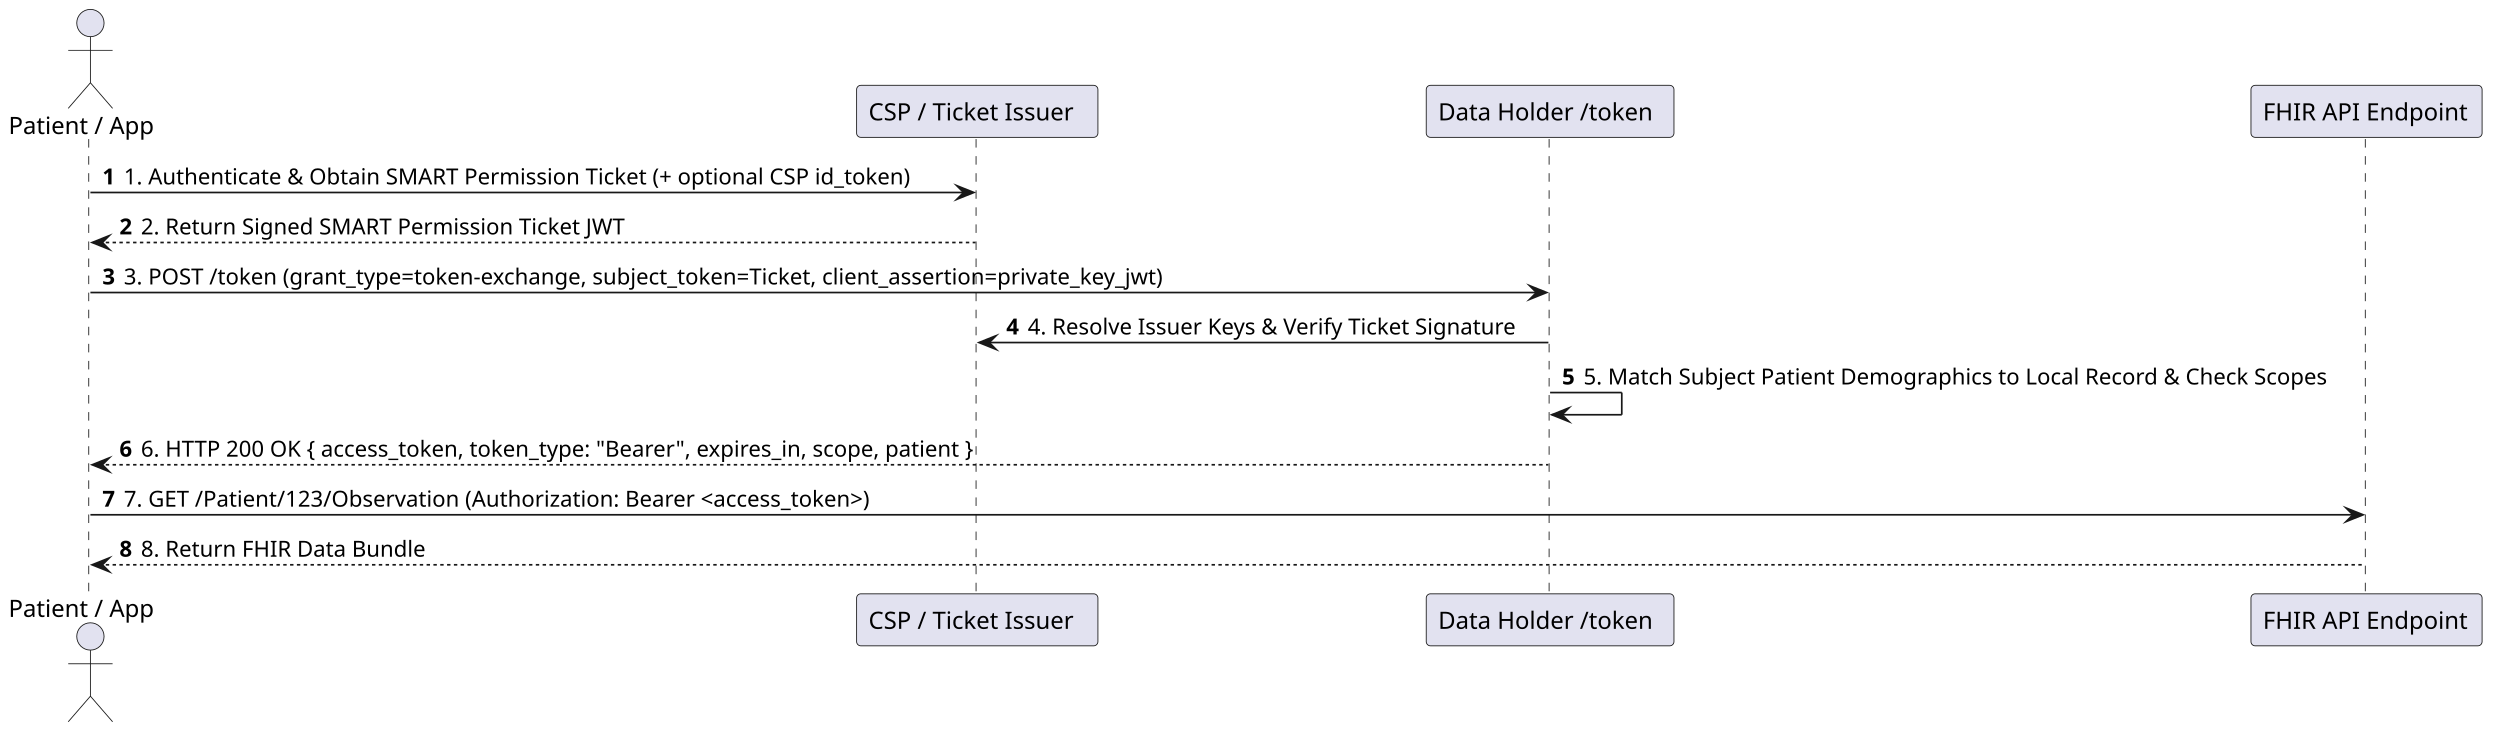
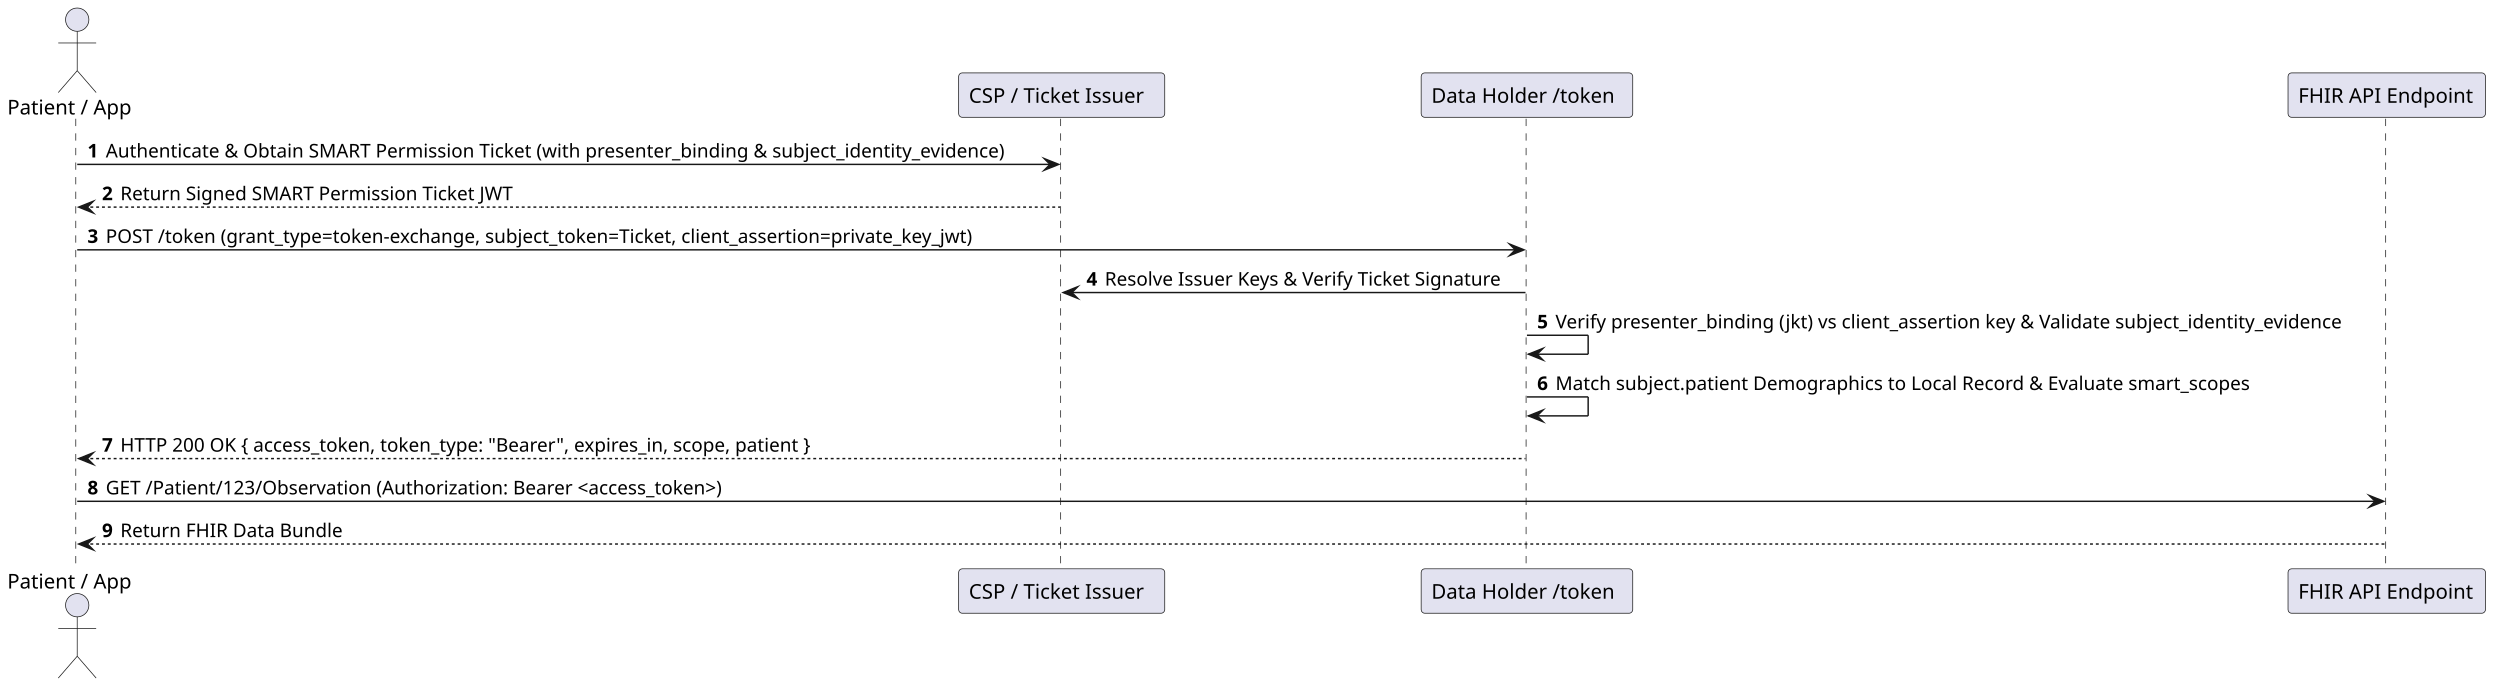
- <svg xmlns="http://www.w3.org/2000/svg" contentStyleType="text/css" data-diagram-type="SEQUENCE" height="431px" preserveAspectRatio="none" style="width:1465px;height:431px;background:#FFFFFF;" version="1.1" viewBox="0 0 1465 431" width="1465px" zoomAndPan="magnify">
+ <svg xmlns="http://www.w3.org/2000/svg" contentStyleType="text/css" data-diagram-type="SEQUENCE" height="275.741px" preserveAspectRatio="none" style="width:1000px;height:275px;background:#FFFFFF;" version="1.1" viewBox="0 0 1000 275" width="1000.362px" zoomAndPan="magnify">
  <defs />
  <g>
-     <g class="participant-lifeline" data-entity-uid="part1" data-qualified-name="Client" data-source-line="47" id="part1-lifeline">
+     <g class="participant-lifeline" data-entity-uid="part1" data-qualified-name="Client" data-source-line="3" id="part1-lifeline">
      <g>
-         <rect fill="#000000" fill-opacity="0" height="267.484" width="8" x="48.98" y="81.488" />
-         <line style="stroke:#181818;stroke-width:0.5;stroke-dasharray:5,5;" x1="52" x2="52" y1="81.488" y2="348.973" />
+         <rect fill="#000000" fill-opacity="0" height="180.599" width="4.664" x="28.554" y="47.505" />
+         <line style="stroke:#181818;stroke-width:0.291;stroke-dasharray:2.915,2.915;" x1="30.314" x2="30.314" y1="47.505" y2="228.103" />
      </g>
    </g>
-     <g class="participant-lifeline" data-entity-uid="part2" data-qualified-name="Issuer" data-source-line="48" id="part2-lifeline">
+     <g class="participant-lifeline" data-entity-uid="part2" data-qualified-name="Issuer" data-source-line="4" id="part2-lifeline">
      <g>
-         <rect fill="#000000" fill-opacity="0" height="267.484" width="8" x="568.676" y="81.488" />
-         <line style="stroke:#181818;stroke-width:0.5;stroke-dasharray:5,5;" x1="571.972" x2="571.972" y1="81.488" y2="348.973" />
+         <rect fill="#000000" fill-opacity="0" height="180.599" width="4.664" x="422.344" y="47.505" />
+         <line style="stroke:#181818;stroke-width:0.291;stroke-dasharray:2.915,2.915;" x1="424.265" x2="424.265" y1="47.505" y2="228.103" />
      </g>
    </g>
-     <g class="participant-lifeline" data-entity-uid="part3" data-qualified-name="DH" data-source-line="49" id="part3-lifeline">
+     <g class="participant-lifeline" data-entity-uid="part3" data-qualified-name="DH" data-source-line="5" id="part3-lifeline">
      <g>
-         <rect fill="#000000" fill-opacity="0" height="267.484" width="8" x="904.36" y="81.488" />
-         <line style="stroke:#181818;stroke-width:0.5;stroke-dasharray:5,5;" x1="907.776" x2="907.776" y1="81.488" y2="348.973" />
+         <rect fill="#000000" fill-opacity="0" height="180.599" width="4.664" x="608.446" y="47.505" />
+         <line style="stroke:#181818;stroke-width:0.291;stroke-dasharray:2.915,2.915;" x1="610.438" x2="610.438" y1="47.505" y2="228.103" />
      </g>
    </g>
-     <g class="participant-lifeline" data-entity-uid="part4" data-qualified-name="FHIR" data-source-line="50" id="part4-lifeline">
+     <g class="participant-lifeline" data-entity-uid="part4" data-qualified-name="FHIR" data-source-line="6" id="part4-lifeline">
      <g>
-         <rect fill="#000000" fill-opacity="0" height="267.484" width="8" x="1382.787" y="81.488" />
-         <line style="stroke:#181818;stroke-width:0.5;stroke-dasharray:5,5;" x1="1386.067" x2="1386.067" y1="81.488" y2="348.973" />
+         <rect fill="#000000" fill-opacity="0" height="180.599" width="4.664" x="952.36" y="47.505" />
+         <line style="stroke:#181818;stroke-width:0.291;stroke-dasharray:2.915,2.915;" x1="954.272" x2="954.272" y1="47.505" y2="228.103" />
      </g>
    </g>
-     <g class="participant participant-head" data-entity-uid="part1" data-qualified-name="Client" data-source-line="47" id="part1-head">
-       <text fill="#000000" font-family="sans-serif" font-size="14" lengthAdjust="spacing" textLength="89.961" x="5" y="78.535">Patient / App</text>
-       <ellipse cx="52.98" cy="13.5" fill="#E2E2F0" rx="8" ry="8" style="stroke:#181818;stroke-width:0.5;" />
-       <path d="M52.98,21.5 L52.98,48.5 M39.98,29.5 L65.981,29.5 M52.98,48.5 L39.98,63.5 M52.98,48.5 L65.981,63.5" fill="none" style="stroke:#181818;stroke-width:0.5;" />
+     <g class="participant participant-head" data-entity-uid="part1" data-qualified-name="Client" data-source-line="3" id="part1-head">
+       <text fill="#000000" font-family="sans-serif" font-size="8.162" lengthAdjust="spacing" textLength="52.444" x="2.915" y="45.783">Patient / App</text>
+       <ellipse cx="30.886" cy="7.87" fill="#E2E2F0" rx="4.664" ry="4.664" style="stroke:#181818;stroke-width:0.291;" />
+       <path d="M30.886,12.534 L30.886,28.274 M23.307,17.197 L38.464,17.197 M30.886,28.274 L23.307,37.018 M30.886,28.274 L38.464,37.018" fill="none" style="stroke:#181818;stroke-width:0.291;" />
    </g>
-     <g class="participant participant-tail" data-entity-uid="part1" data-qualified-name="Client" data-source-line="47" id="part1-tail">
-       <text fill="#000000" font-family="sans-serif" font-size="14" lengthAdjust="spacing" textLength="89.961" x="5" y="361.508">Patient / App</text>
-       <ellipse cx="52.98" cy="372.961" fill="#E2E2F0" rx="8" ry="8" style="stroke:#181818;stroke-width:0.5;" />
-       <path d="M52.98,380.961 L52.98,407.961 M39.98,388.961 L65.981,388.961 M52.98,407.961 L39.98,422.961 M52.98,407.961 L65.981,422.961" fill="none" style="stroke:#181818;stroke-width:0.5;" />
+     <g class="participant participant-tail" data-entity-uid="part1" data-qualified-name="Client" data-source-line="3" id="part1-tail">
+       <text fill="#000000" font-family="sans-serif" font-size="8.162" lengthAdjust="spacing" textLength="52.444" x="2.915" y="235.411">Patient / App</text>
+       <ellipse cx="30.886" cy="242.087" fill="#E2E2F0" rx="4.664" ry="4.664" style="stroke:#181818;stroke-width:0.291;" />
+       <path d="M30.886,246.751 L30.886,262.491 M23.307,251.415 L38.464,251.415 M30.886,262.491 L23.307,271.235 M30.886,262.491 L38.464,271.235" fill="none" style="stroke:#181818;stroke-width:0.291;" />
    </g>
-     <g class="participant participant-head" data-entity-uid="part2" data-qualified-name="Issuer" data-source-line="48" id="part2-head">
-       <rect fill="#E2E2F0" height="30.488" rx="2.5" ry="2.5" style="stroke:#181818;stroke-width:0.5;" width="141.408" x="501.972" y="50" />
-       <text fill="#000000" font-family="sans-serif" font-size="14" lengthAdjust="spacing" textLength="127.408" x="508.972" y="70.535">CSP / Ticket Issuer</text>
+     <g class="participant participant-head" data-entity-uid="part2" data-qualified-name="Issuer" data-source-line="4" id="part2-head">
+       <rect fill="#E2E2F0" height="17.773" rx="1.457" ry="1.457" style="stroke:#181818;stroke-width:0.291;" width="82.436" x="383.458" y="29.148" />
+       <text fill="#000000" font-family="sans-serif" font-size="8.162" lengthAdjust="spacing" textLength="74.274" x="387.538" y="41.119">CSP / Ticket Issuer</text>
    </g>
-     <g class="participant participant-tail" data-entity-uid="part2" data-qualified-name="Issuer" data-source-line="48" id="part2-tail">
-       <rect fill="#E2E2F0" height="30.488" rx="2.5" ry="2.5" style="stroke:#181818;stroke-width:0.5;" width="141.408" x="501.972" y="347.973" />
-       <text fill="#000000" font-family="sans-serif" font-size="14" lengthAdjust="spacing" textLength="127.408" x="508.972" y="368.508">CSP / Ticket Issuer</text>
+     <g class="participant participant-tail" data-entity-uid="part2" data-qualified-name="Issuer" data-source-line="4" id="part2-tail">
+       <rect fill="#E2E2F0" height="17.773" rx="1.457" ry="1.457" style="stroke:#181818;stroke-width:0.291;" width="82.436" x="383.458" y="227.52" />
+       <text fill="#000000" font-family="sans-serif" font-size="8.162" lengthAdjust="spacing" textLength="74.274" x="387.538" y="239.491">CSP / Ticket Issuer</text>
    </g>
-     <g class="participant participant-head" data-entity-uid="part3" data-qualified-name="DH" data-source-line="49" id="part3-head">
-       <rect fill="#E2E2F0" height="30.488" rx="2.5" ry="2.5" style="stroke:#181818;stroke-width:0.5;" width="145.168" x="835.776" y="50" />
-       <text fill="#000000" font-family="sans-serif" font-size="14" lengthAdjust="spacing" textLength="131.168" x="842.776" y="70.535">Data Holder /token</text>
+     <g class="participant participant-head" data-entity-uid="part3" data-qualified-name="DH" data-source-line="5" id="part3-head">
+       <rect fill="#E2E2F0" height="17.773" rx="1.457" ry="1.457" style="stroke:#181818;stroke-width:0.291;" width="84.627" x="568.465" y="29.148" />
+       <text fill="#000000" font-family="sans-serif" font-size="8.162" lengthAdjust="spacing" textLength="76.466" x="572.545" y="41.119">Data Holder /token</text>
    </g>
-     <g class="participant participant-tail" data-entity-uid="part3" data-qualified-name="DH" data-source-line="49" id="part3-tail">
-       <rect fill="#E2E2F0" height="30.488" rx="2.5" ry="2.5" style="stroke:#181818;stroke-width:0.5;" width="145.168" x="835.776" y="347.973" />
-       <text fill="#000000" font-family="sans-serif" font-size="14" lengthAdjust="spacing" textLength="131.168" x="842.776" y="368.508">Data Holder /token</text>
+     <g class="participant participant-tail" data-entity-uid="part3" data-qualified-name="DH" data-source-line="5" id="part3-tail">
+       <rect fill="#E2E2F0" height="17.773" rx="1.457" ry="1.457" style="stroke:#181818;stroke-width:0.291;" width="84.627" x="568.465" y="227.52" />
+       <text fill="#000000" font-family="sans-serif" font-size="8.162" lengthAdjust="spacing" textLength="76.466" x="572.545" y="239.491">Data Holder /token</text>
    </g>
-     <g class="participant participant-head" data-entity-uid="part4" data-qualified-name="FHIR" data-source-line="50" id="part4-head">
-       <rect fill="#E2E2F0" height="30.488" rx="2.5" ry="2.5" style="stroke:#181818;stroke-width:0.5;" width="135.44" x="1319.067" y="50" />
-       <text fill="#000000" font-family="sans-serif" font-size="14" lengthAdjust="spacing" textLength="121.44" x="1326.067" y="70.535">FHIR API Endpoint</text>
+     <g class="participant participant-head" data-entity-uid="part4" data-qualified-name="FHIR" data-source-line="6" id="part4-head">
+       <rect fill="#E2E2F0" height="17.773" rx="1.457" ry="1.457" style="stroke:#181818;stroke-width:0.291;" width="78.957" x="915.214" y="29.148" />
+       <text fill="#000000" font-family="sans-serif" font-size="8.162" lengthAdjust="spacing" textLength="70.795" x="919.295" y="41.119">FHIR API Endpoint</text>
    </g>
-     <g class="participant participant-tail" data-entity-uid="part4" data-qualified-name="FHIR" data-source-line="50" id="part4-tail">
-       <rect fill="#E2E2F0" height="30.488" rx="2.5" ry="2.5" style="stroke:#181818;stroke-width:0.5;" width="135.44" x="1319.067" y="347.973" />
-       <text fill="#000000" font-family="sans-serif" font-size="14" lengthAdjust="spacing" textLength="121.44" x="1326.067" y="368.508">FHIR API Endpoint</text>
+     <g class="participant participant-tail" data-entity-uid="part4" data-qualified-name="FHIR" data-source-line="6" id="part4-tail">
+       <rect fill="#E2E2F0" height="17.773" rx="1.457" ry="1.457" style="stroke:#181818;stroke-width:0.291;" width="78.957" x="915.214" y="227.52" />
+       <text fill="#000000" font-family="sans-serif" font-size="8.162" lengthAdjust="spacing" textLength="70.795" x="919.295" y="239.491">FHIR API Endpoint</text>
    </g>
-     <g class="message" data-entity-1="part1" data-entity-2="part2" data-source-line="52" id="msg1">
-       <polygon fill="#181818" points="560.676,108.799,570.676,112.799,560.676,116.799,564.676,112.799" style="stroke:#181818;stroke-width:1;stroke-linejoin:miter;stroke-miterlimit:10;" />
-       <line style="stroke:#181818;stroke-width:1;" x1="52.98" x2="566.676" y1="112.799" y2="112.799" />
-       <text fill="#000000" font-family="sans-serif" font-size="13" font-weight="700" lengthAdjust="spacing" textLength="8.576" x="59.98" y="108.057">1</text>
-       <text fill="#000000" font-family="sans-serif" font-size="13" lengthAdjust="spacing" textLength="483.12" x="72.556" y="108.057">1. Authenticate &amp; Obtain SMART Permission Ticket (+ optional CSP id_token)</text>
+     <g class="message" data-entity-1="part1" data-entity-2="part2" data-source-line="8" id="msg1">
+       <polygon fill="#181818" points="417.68,63.425,423.51,65.757,417.68,68.089,420.012,65.757" style="stroke:#181818;stroke-width:0.583;stroke-linejoin:miter;stroke-miterlimit:10;" />
+       <line style="stroke:#181818;stroke-width:0.583;" x1="30.886" x2="421.178" y1="65.757" y2="65.757" />
+       <text fill="#000000" font-family="sans-serif" font-size="7.579" font-weight="700" lengthAdjust="spacing" textLength="4.999" x="34.966" y="62.993">1</text>
+       <text fill="#000000" font-family="sans-serif" font-size="7.579" lengthAdjust="spacing" textLength="372.468" x="42.297" y="62.993">Authenticate &amp; Obtain SMART Permission Ticket (with presenter_binding &amp; subject_identity_evidence)</text>
    </g>
-     <g class="message" data-entity-1="part2" data-entity-2="part1" data-source-line="53" id="msg2">
-       <polygon fill="#181818" points="63.98,138.109,53.98,142.109,63.98,146.109,59.98,142.109" style="stroke:#181818;stroke-width:1;stroke-linejoin:miter;stroke-miterlimit:10;" />
-       <line style="stroke:#181818;stroke-width:1;stroke-dasharray:2,2;" x1="57.98" x2="571.676" y1="142.109" y2="142.109" />
-       <text fill="#000000" font-family="sans-serif" font-size="13" font-weight="700" lengthAdjust="spacing" textLength="8.576" x="69.981" y="137.367">2</text>
-       <text fill="#000000" font-family="sans-serif" font-size="13" lengthAdjust="spacing" textLength="295.191" x="82.556" y="137.367">2. Return Signed SMART Permission Ticket JWT</text>
+     <g class="message" data-entity-1="part2" data-entity-2="part1" data-source-line="9" id="msg2">
+       <polygon fill="#181818" points="37.298,80.512,31.468,82.844,37.298,85.176,34.966,82.844" style="stroke:#181818;stroke-width:0.583;stroke-linejoin:miter;stroke-miterlimit:10;" />
+       <line style="stroke:#181818;stroke-width:0.583;stroke-dasharray:1.166,1.166;" x1="33.8" x2="424.092" y1="82.844" y2="82.844" />
+       <text fill="#000000" font-family="sans-serif" font-size="7.579" font-weight="700" lengthAdjust="spacing" textLength="4.999" x="40.796" y="80.08">2</text>
+       <text fill="#000000" font-family="sans-serif" font-size="7.579" lengthAdjust="spacing" textLength="162.497" x="48.127" y="80.08">Return Signed SMART Permission Ticket JWT</text>
    </g>
-     <g class="message" data-entity-1="part1" data-entity-2="part3" data-source-line="54" id="msg3">
-       <polygon fill="#181818" points="896.36,167.42,906.36,171.42,896.36,175.42,900.36,171.42" style="stroke:#181818;stroke-width:1;stroke-linejoin:miter;stroke-miterlimit:10;" />
-       <line style="stroke:#181818;stroke-width:1;" x1="52.98" x2="902.36" y1="171.42" y2="171.42" />
-       <text fill="#000000" font-family="sans-serif" font-size="13" font-weight="700" lengthAdjust="spacing" textLength="8.576" x="59.98" y="166.678">3</text>
-       <text fill="#000000" font-family="sans-serif" font-size="13" lengthAdjust="spacing" textLength="648.039" x="72.556" y="166.678">3. POST /token (grant_type=token-exchange, subject_token=Ticket, client_assertion=private_key_jwt)</text>
+     <g class="message" data-entity-1="part1" data-entity-2="part3" data-source-line="10" id="msg3">
+       <polygon fill="#181818" points="603.783,97.599,609.612,99.931,603.783,102.263,606.115,99.931" style="stroke:#181818;stroke-width:0.583;stroke-linejoin:miter;stroke-miterlimit:10;" />
+       <line style="stroke:#181818;stroke-width:0.583;" x1="30.886" x2="607.28" y1="99.931" y2="99.931" />
+       <text fill="#000000" font-family="sans-serif" font-size="7.579" font-weight="700" lengthAdjust="spacing" textLength="4.999" x="34.966" y="97.167">3</text>
+       <text fill="#000000" font-family="sans-serif" font-size="7.579" lengthAdjust="spacing" textLength="368.194" x="42.297" y="97.167">POST /token (grant_type=token-exchange, subject_token=Ticket, client_assertion=private_key_jwt)</text>
    </g>
-     <g class="message" data-entity-1="part3" data-entity-2="part2" data-source-line="55" id="msg4">
-       <polygon fill="#181818" points="583.676,196.731,573.676,200.731,583.676,204.731,579.676,200.731" style="stroke:#181818;stroke-width:1;stroke-linejoin:miter;stroke-miterlimit:10;" />
-       <line style="stroke:#181818;stroke-width:1;" x1="577.676" x2="907.36" y1="200.731" y2="200.731" />
-       <text fill="#000000" font-family="sans-serif" font-size="13" font-weight="700" lengthAdjust="spacing" textLength="8.576" x="589.676" y="195.988">4</text>
-       <text fill="#000000" font-family="sans-serif" font-size="13" lengthAdjust="spacing" textLength="299.108" x="602.252" y="195.988">4. Resolve Issuer Keys &amp; Verify Ticket Signature</text>
+     <g class="message" data-entity-1="part3" data-entity-2="part2" data-source-line="11" id="msg4">
+       <polygon fill="#181818" points="431.088,114.686,425.258,117.018,431.088,119.35,428.756,117.018" style="stroke:#181818;stroke-width:0.583;stroke-linejoin:miter;stroke-miterlimit:10;" />
+       <line style="stroke:#181818;stroke-width:0.583;" x1="427.59" x2="610.195" y1="117.018" y2="117.018" />
+       <text fill="#000000" font-family="sans-serif" font-size="7.579" font-weight="700" lengthAdjust="spacing" textLength="4.999" x="434.586" y="114.254">4</text>
+       <text fill="#000000" font-family="sans-serif" font-size="7.579" lengthAdjust="spacing" textLength="164.78" x="441.917" y="114.254">Resolve Issuer Keys &amp; Verify Ticket Signature</text>
    </g>
-     <g class="message" data-entity-1="part3" data-entity-2="part3" data-source-line="56" id="msg5">
-       <line style="stroke:#181818;stroke-width:1;" x1="908.36" x2="950.36" y1="230.041" y2="230.041" />
-       <line style="stroke:#181818;stroke-width:1;" x1="950.36" x2="950.36" y1="230.041" y2="243.041" />
-       <line style="stroke:#181818;stroke-width:1;" x1="909.36" x2="950.36" y1="243.041" y2="243.041" />
-       <polygon fill="#181818" points="919.36,239.041,909.36,243.041,919.36,247.041,915.36,243.041" style="stroke:#181818;stroke-width:1;stroke-linejoin:miter;stroke-miterlimit:10;" />
-       <text fill="#000000" font-family="sans-serif" font-size="13" font-weight="700" lengthAdjust="spacing" textLength="8.576" x="915.36" y="225.299">5</text>
-       <text fill="#000000" font-family="sans-serif" font-size="13" lengthAdjust="spacing" textLength="451.852" x="927.936" y="225.299">5. Match Subject Patient Demographics to Local Record &amp; Check Scopes</text>
+     <g class="message" data-entity-1="part3" data-entity-2="part3" data-source-line="12" id="msg5">
+       <line style="stroke:#181818;stroke-width:0.583;" x1="610.778" x2="635.263" y1="134.105" y2="134.105" />
+       <line style="stroke:#181818;stroke-width:0.583;" x1="635.263" x2="635.263" y1="134.105" y2="141.684" />
+       <line style="stroke:#181818;stroke-width:0.583;" x1="611.361" x2="635.263" y1="141.684" y2="141.684" />
+       <polygon fill="#181818" points="617.191,139.352,611.361,141.684,617.191,144.015,614.859,141.684" style="stroke:#181818;stroke-width:0.583;stroke-linejoin:miter;stroke-miterlimit:10;" />
+       <text fill="#000000" font-family="sans-serif" font-size="7.579" font-weight="700" lengthAdjust="spacing" textLength="4.999" x="614.859" y="131.34">5</text>
+       <text fill="#000000" font-family="sans-serif" font-size="7.579" lengthAdjust="spacing" textLength="328.421" x="622.19" y="131.34">Verify presenter_binding (jkt) vs client_assertion key &amp; Validate subject_identity_evidence</text>
    </g>
-     <g class="message" data-entity-1="part3" data-entity-2="part1" data-source-line="57" id="msg6">
-       <polygon fill="#181818" points="63.98,268.352,53.98,272.352,63.98,276.352,59.98,272.352" style="stroke:#181818;stroke-width:1;stroke-linejoin:miter;stroke-miterlimit:10;" />
-       <line style="stroke:#181818;stroke-width:1;stroke-dasharray:2,2;" x1="57.98" x2="907.36" y1="272.352" y2="272.352" />
-       <text fill="#000000" font-family="sans-serif" font-size="13" font-weight="700" lengthAdjust="spacing" textLength="8.576" x="69.981" y="267.609">6</text>
-       <text fill="#000000" font-family="sans-serif" font-size="13" lengthAdjust="spacing" textLength="510.625" x="82.556" y="267.609">6. HTTP 200 OK { access_token, token_type: "Bearer", expires_in, scope, patient }</text>
+     <g class="message" data-entity-1="part3" data-entity-2="part3" data-source-line="13" id="msg6">
+       <line style="stroke:#181818;stroke-width:0.583;" x1="610.778" x2="635.263" y1="158.77" y2="158.77" />
+       <line style="stroke:#181818;stroke-width:0.583;" x1="635.263" x2="635.263" y1="158.77" y2="166.349" />
+       <line style="stroke:#181818;stroke-width:0.583;" x1="611.361" x2="635.263" y1="166.349" y2="166.349" />
+       <polygon fill="#181818" points="617.191,164.017,611.361,166.349,617.191,168.681,614.859,166.349" style="stroke:#181818;stroke-width:0.583;stroke-linejoin:miter;stroke-miterlimit:10;" />
+       <text fill="#000000" font-family="sans-serif" font-size="7.579" font-weight="700" lengthAdjust="spacing" textLength="4.999" x="614.859" y="156.006">6</text>
+       <text fill="#000000" font-family="sans-serif" font-size="7.579" lengthAdjust="spacing" textLength="286.688" x="622.19" y="156.006">Match subject.patient Demographics to Local Record &amp; Evaluate smart_scopes</text>
    </g>
-     <g class="message" data-entity-1="part1" data-entity-2="part4" data-source-line="58" id="msg7">
-       <polygon fill="#181818" points="1374.787,297.662,1384.787,301.662,1374.787,305.662,1378.787,301.662" style="stroke:#181818;stroke-width:1;stroke-linejoin:miter;stroke-miterlimit:10;" />
-       <line style="stroke:#181818;stroke-width:1;" x1="52.98" x2="1380.787" y1="301.662" y2="301.662" />
-       <text fill="#000000" font-family="sans-serif" font-size="13" font-weight="700" lengthAdjust="spacing" textLength="8.576" x="59.98" y="296.92">7</text>
-       <text fill="#000000" font-family="sans-serif" font-size="13" lengthAdjust="spacing" textLength="464.483" x="72.556" y="296.92">7. GET /Patient/123/Observation (Authorization: Bearer &lt;access_token&gt;)</text>
+     <g class="message" data-entity-1="part3" data-entity-2="part1" data-source-line="14" id="msg7">
+       <polygon fill="#181818" points="37.298,181.104,31.468,183.436,37.298,185.768,34.966,183.436" style="stroke:#181818;stroke-width:0.583;stroke-linejoin:miter;stroke-miterlimit:10;" />
+       <line style="stroke:#181818;stroke-width:0.583;stroke-dasharray:1.166,1.166;" x1="33.8" x2="610.195" y1="183.436" y2="183.436" />
+       <text fill="#000000" font-family="sans-serif" font-size="7.579" font-weight="700" lengthAdjust="spacing" textLength="4.999" x="40.796" y="180.671">7</text>
+       <text fill="#000000" font-family="sans-serif" font-size="7.579" lengthAdjust="spacing" textLength="288.087" x="48.127" y="180.671">HTTP 200 OK { access_token, token_type: "Bearer", expires_in, scope, patient }</text>
    </g>
-     <g class="message" data-entity-1="part4" data-entity-2="part1" data-source-line="59" id="msg8">
-       <polygon fill="#181818" points="63.98,326.973,53.98,330.973,63.98,334.973,59.98,330.973" style="stroke:#181818;stroke-width:1;stroke-linejoin:miter;stroke-miterlimit:10;" />
-       <line style="stroke:#181818;stroke-width:1;stroke-dasharray:2,2;" x1="57.98" x2="1385.787" y1="330.973" y2="330.973" />
-       <text fill="#000000" font-family="sans-serif" font-size="13" font-weight="700" lengthAdjust="spacing" textLength="8.576" x="69.981" y="326.231">8</text>
-       <text fill="#000000" font-family="sans-serif" font-size="13" lengthAdjust="spacing" textLength="170.809" x="82.556" y="326.231">8. Return FHIR Data Bundle</text>
+     <g class="message" data-entity-1="part1" data-entity-2="part4" data-source-line="15" id="msg8">
+       <polygon fill="#181818" points="947.697,198.191,953.526,200.523,947.697,202.855,950.028,200.523" style="stroke:#181818;stroke-width:0.583;stroke-linejoin:miter;stroke-miterlimit:10;" />
+       <line style="stroke:#181818;stroke-width:0.583;" x1="30.886" x2="951.194" y1="200.523" y2="200.523" />
+       <text fill="#000000" font-family="sans-serif" font-size="7.579" font-weight="700" lengthAdjust="spacing" textLength="4.999" x="34.966" y="197.758">8</text>
+       <text fill="#000000" font-family="sans-serif" font-size="7.579" lengthAdjust="spacing" textLength="261.188" x="42.297" y="197.758">GET /Patient/123/Observation (Authorization: Bearer &lt;access_token&gt;)</text>
+     </g>
+     <g class="message" data-entity-1="part4" data-entity-2="part1" data-source-line="16" id="msg9">
+       <polygon fill="#181818" points="37.298,215.278,31.468,217.61,37.298,219.942,34.966,217.61" style="stroke:#181818;stroke-width:0.583;stroke-linejoin:miter;stroke-miterlimit:10;" />
+       <line style="stroke:#181818;stroke-width:0.583;stroke-dasharray:1.166,1.166;" x1="33.8" x2="954.109" y1="217.61" y2="217.61" />
+       <text fill="#000000" font-family="sans-serif" font-size="7.579" font-weight="700" lengthAdjust="spacing" textLength="4.999" x="40.796" y="214.845">9</text>
+       <text fill="#000000" font-family="sans-serif" font-size="7.579" lengthAdjust="spacing" textLength="89.987" x="48.127" y="214.845">Return FHIR Data Bundle</text>
    </g>
  </g>
</svg>
